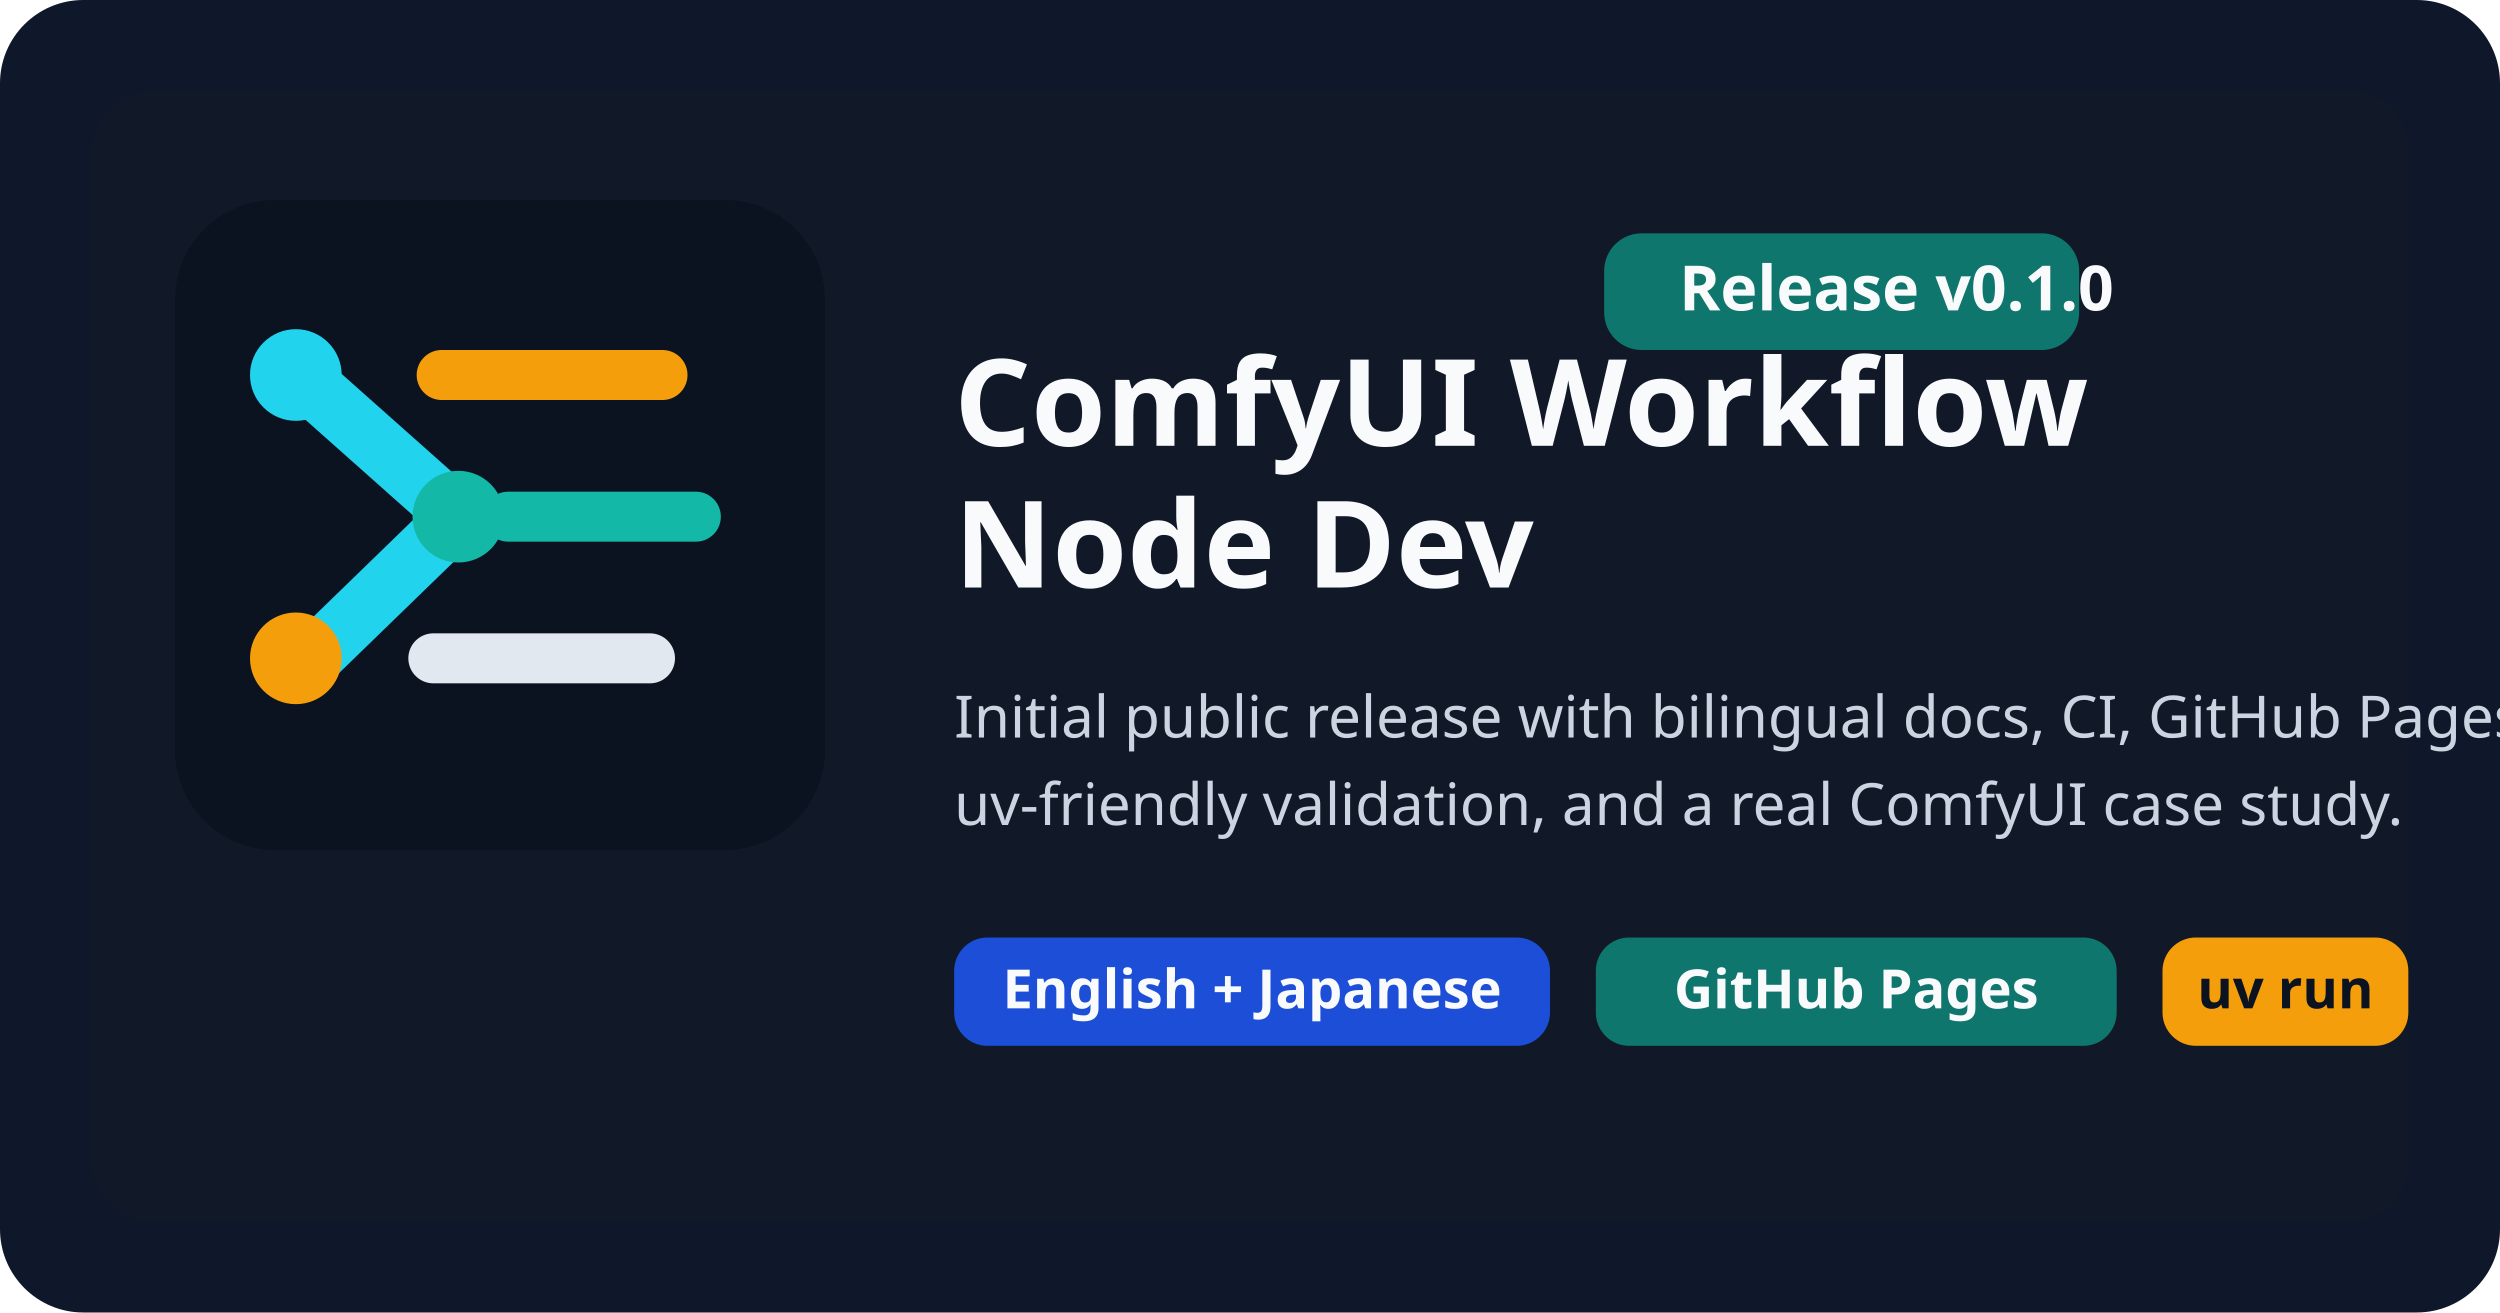
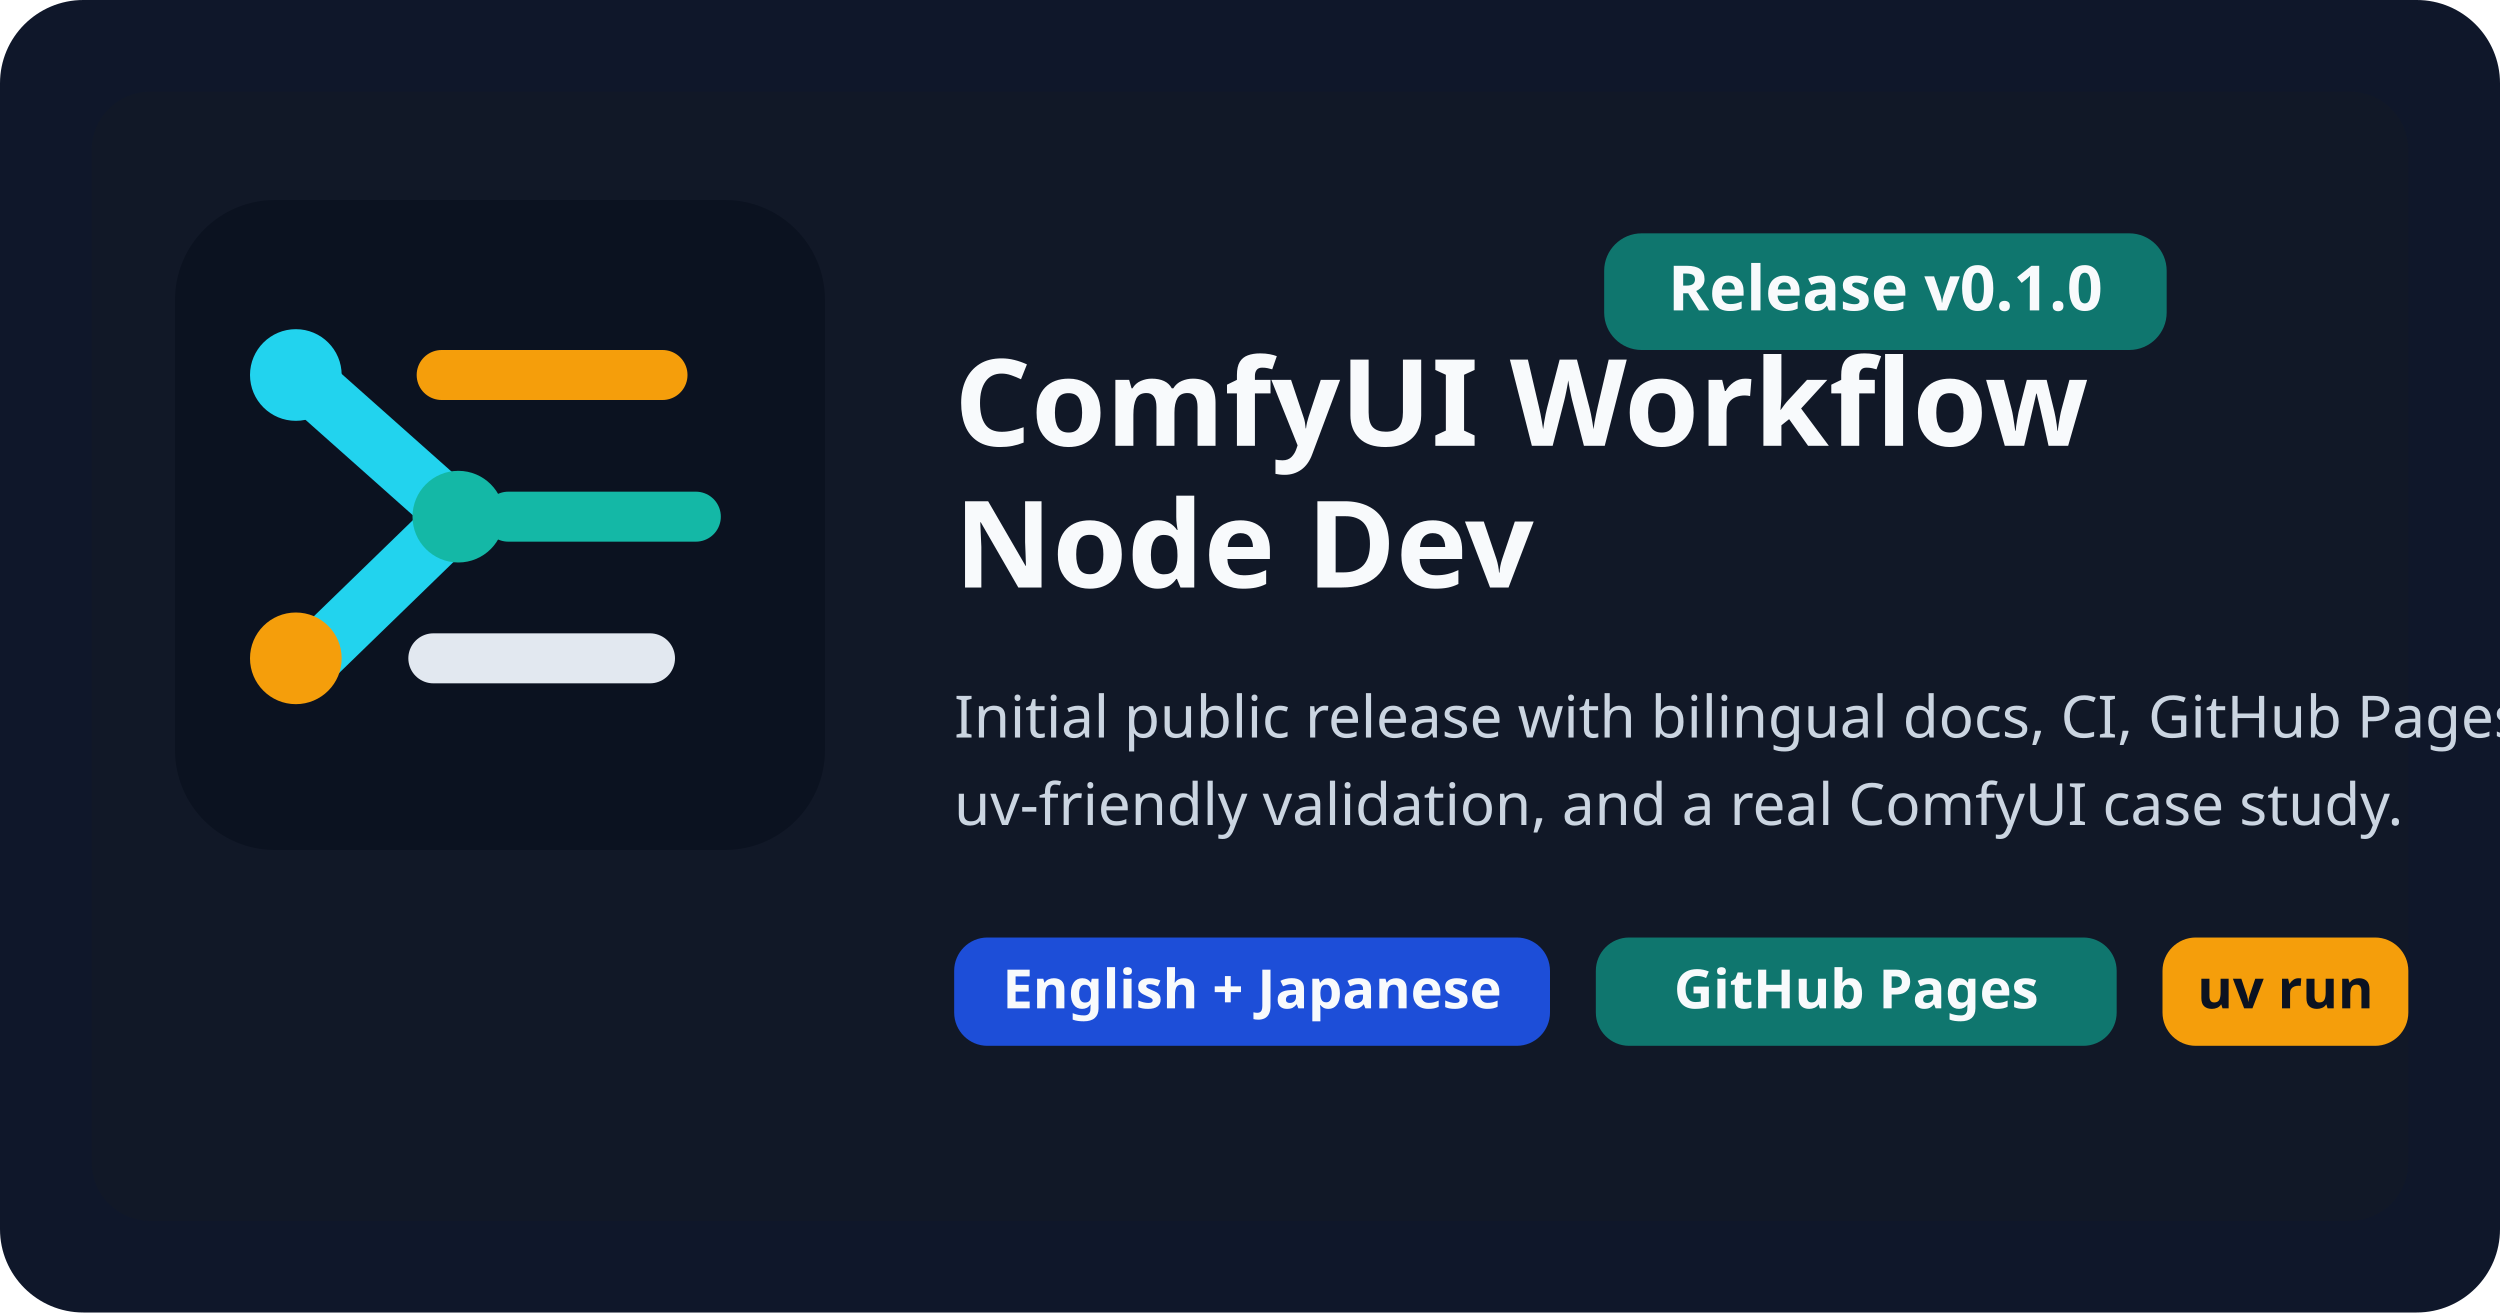
<svg xmlns="http://www.w3.org/2000/svg" width="1200" height="630" viewBox="0 0 1200 630" fill="none">
  <rect width="1200" height="630" rx="40" fill="#0F172A" />
  <rect x="44" y="44" width="1112" height="542" rx="28" fill="#111827" />
  <rect x="84" y="96" width="312" height="312" rx="48" fill="#0B1220" />
  <path d="M148 184L220 248L152 314" stroke="#22D3EE" stroke-width="28" stroke-linecap="round" stroke-linejoin="round" />
  <path d="M212 180H318" stroke="#F59E0B" stroke-width="24" stroke-linecap="round" />
  <path d="M244 248H334" stroke="#14B8A6" stroke-width="24" stroke-linecap="round" />
  <path d="M208 316H312" stroke="#E2E8F0" stroke-width="24" stroke-linecap="round" />
  <circle cx="142" cy="180" r="22" fill="#22D3EE" />
  <circle cx="220" cy="248" r="22" fill="#14B8A6" />
  <circle cx="142" cy="316" r="22" fill="#F59E0B" />
-   <rect x="770" y="112" width="228" height="56" rx="18" fill="#0F766E" />
-   <text x="806" y="149" fill="#F8FAFC" font-size="30" font-weight="700" font-family="Segoe UI, Noto Sans, Arial, sans-serif">
+   <rect x="770" y="112" width="270" height="56" rx="18" fill="#0F766E" />
+   <text x="905" y="149" text-anchor="middle" fill="#F8FAFC" font-size="30" font-weight="700" font-family="Segoe UI, Noto Sans, Arial, sans-serif">
    Release v0.1.0
  </text>
  <text x="458" y="214" fill="#F8FAFC" font-size="58" font-weight="700" font-family="Segoe UI, Noto Sans, Arial, sans-serif">
    ComfyUI Workflow
  </text>
  <text x="458" y="282" fill="#F8FAFC" font-size="58" font-weight="700" font-family="Segoe UI, Noto Sans, Arial, sans-serif">
    Node Dev
  </text>
  <text x="458" y="354" fill="#CBD5E1" font-size="28" font-weight="400" font-family="Segoe UI, Noto Sans, Arial, sans-serif">
    Initial public release with bilingual docs, CI, GitHub Pages,
  </text>
  <text x="458" y="396" fill="#CBD5E1" font-size="28" font-weight="400" font-family="Segoe UI, Noto Sans, Arial, sans-serif">
    uv-friendly validation, and a real ComfyUI case study.
  </text>
  <rect x="458" y="450" width="286" height="52" rx="16" fill="#1D4ED8" />
  <text x="601" y="484" text-anchor="middle" fill="#F8FAFC" font-size="26" font-weight="600" font-family="Segoe UI, Noto Sans, Arial, sans-serif">
    English + Japanese
  </text>
  <rect x="766" y="450" width="250" height="52" rx="16" fill="#0F766E" />
  <text x="891" y="484" text-anchor="middle" fill="#F8FAFC" font-size="26" font-weight="600" font-family="Segoe UI, Noto Sans, Arial, sans-serif">
    GitHub Pages
  </text>
  <rect x="1038" y="450" width="118" height="52" rx="16" fill="#F59E0B" />
  <text x="1097" y="484" text-anchor="middle" fill="#0B1220" font-size="26" font-weight="700" font-family="Segoe UI, Noto Sans, Arial, sans-serif">
    uv run
  </text>
</svg>
